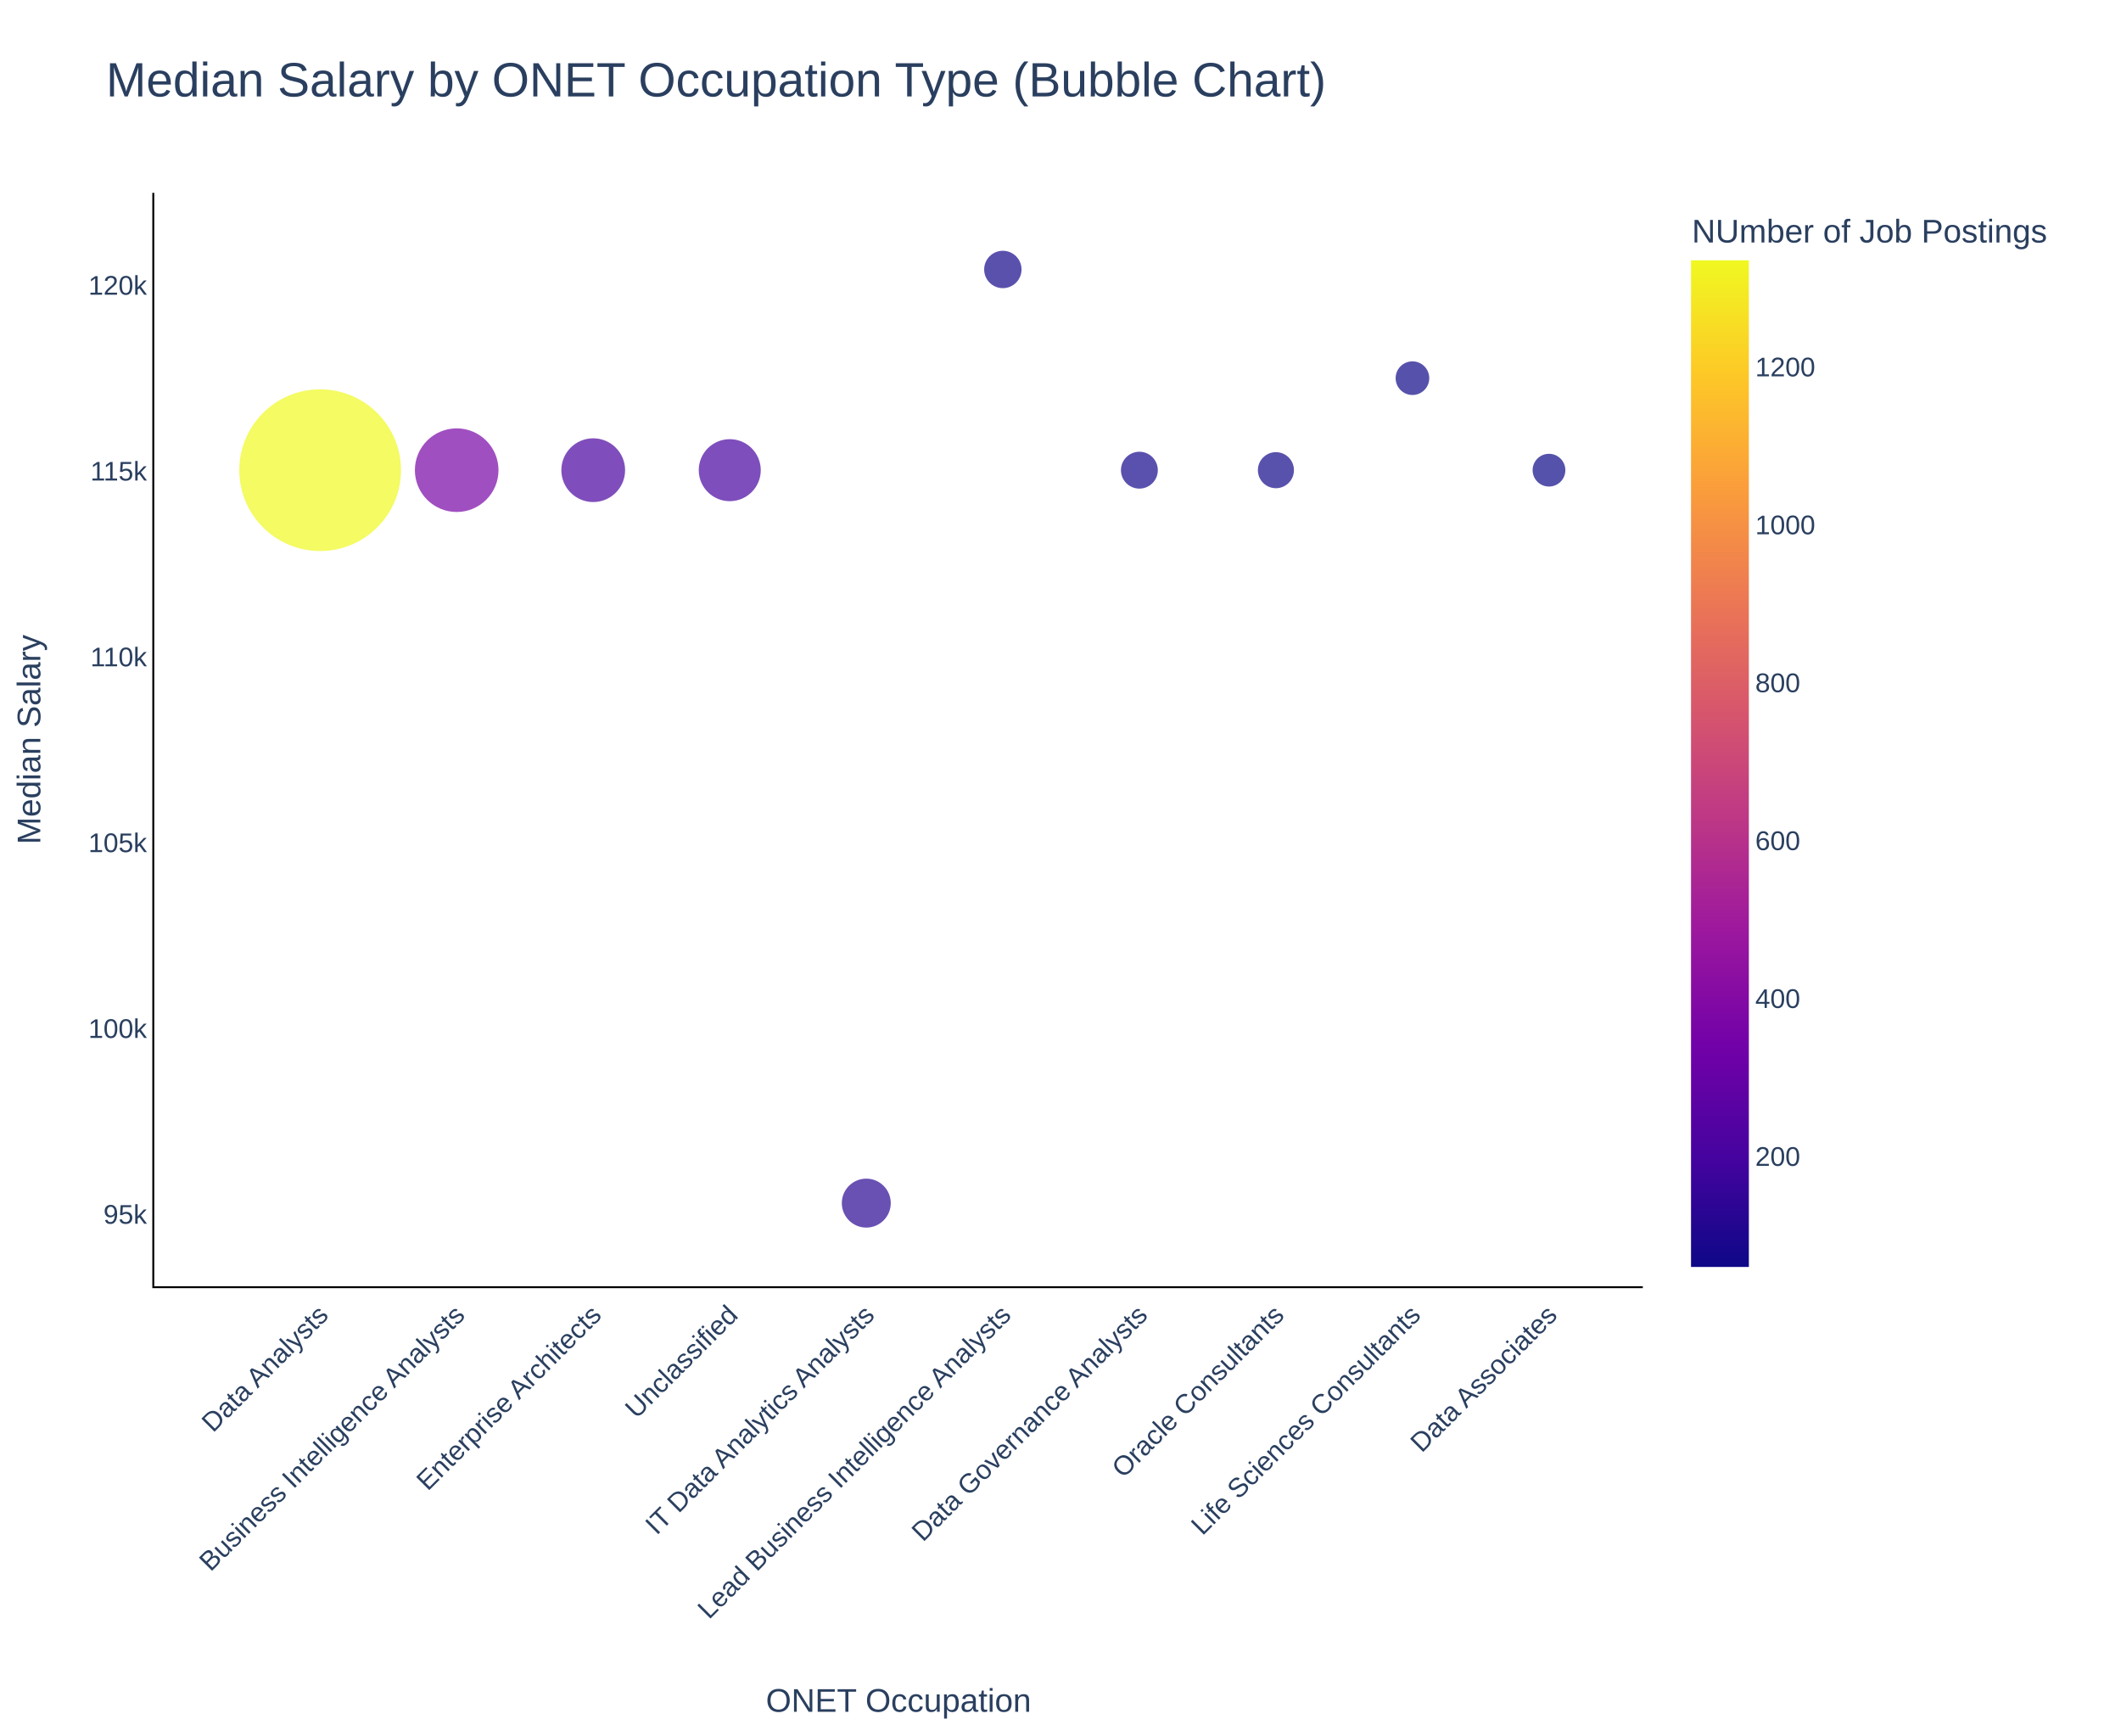
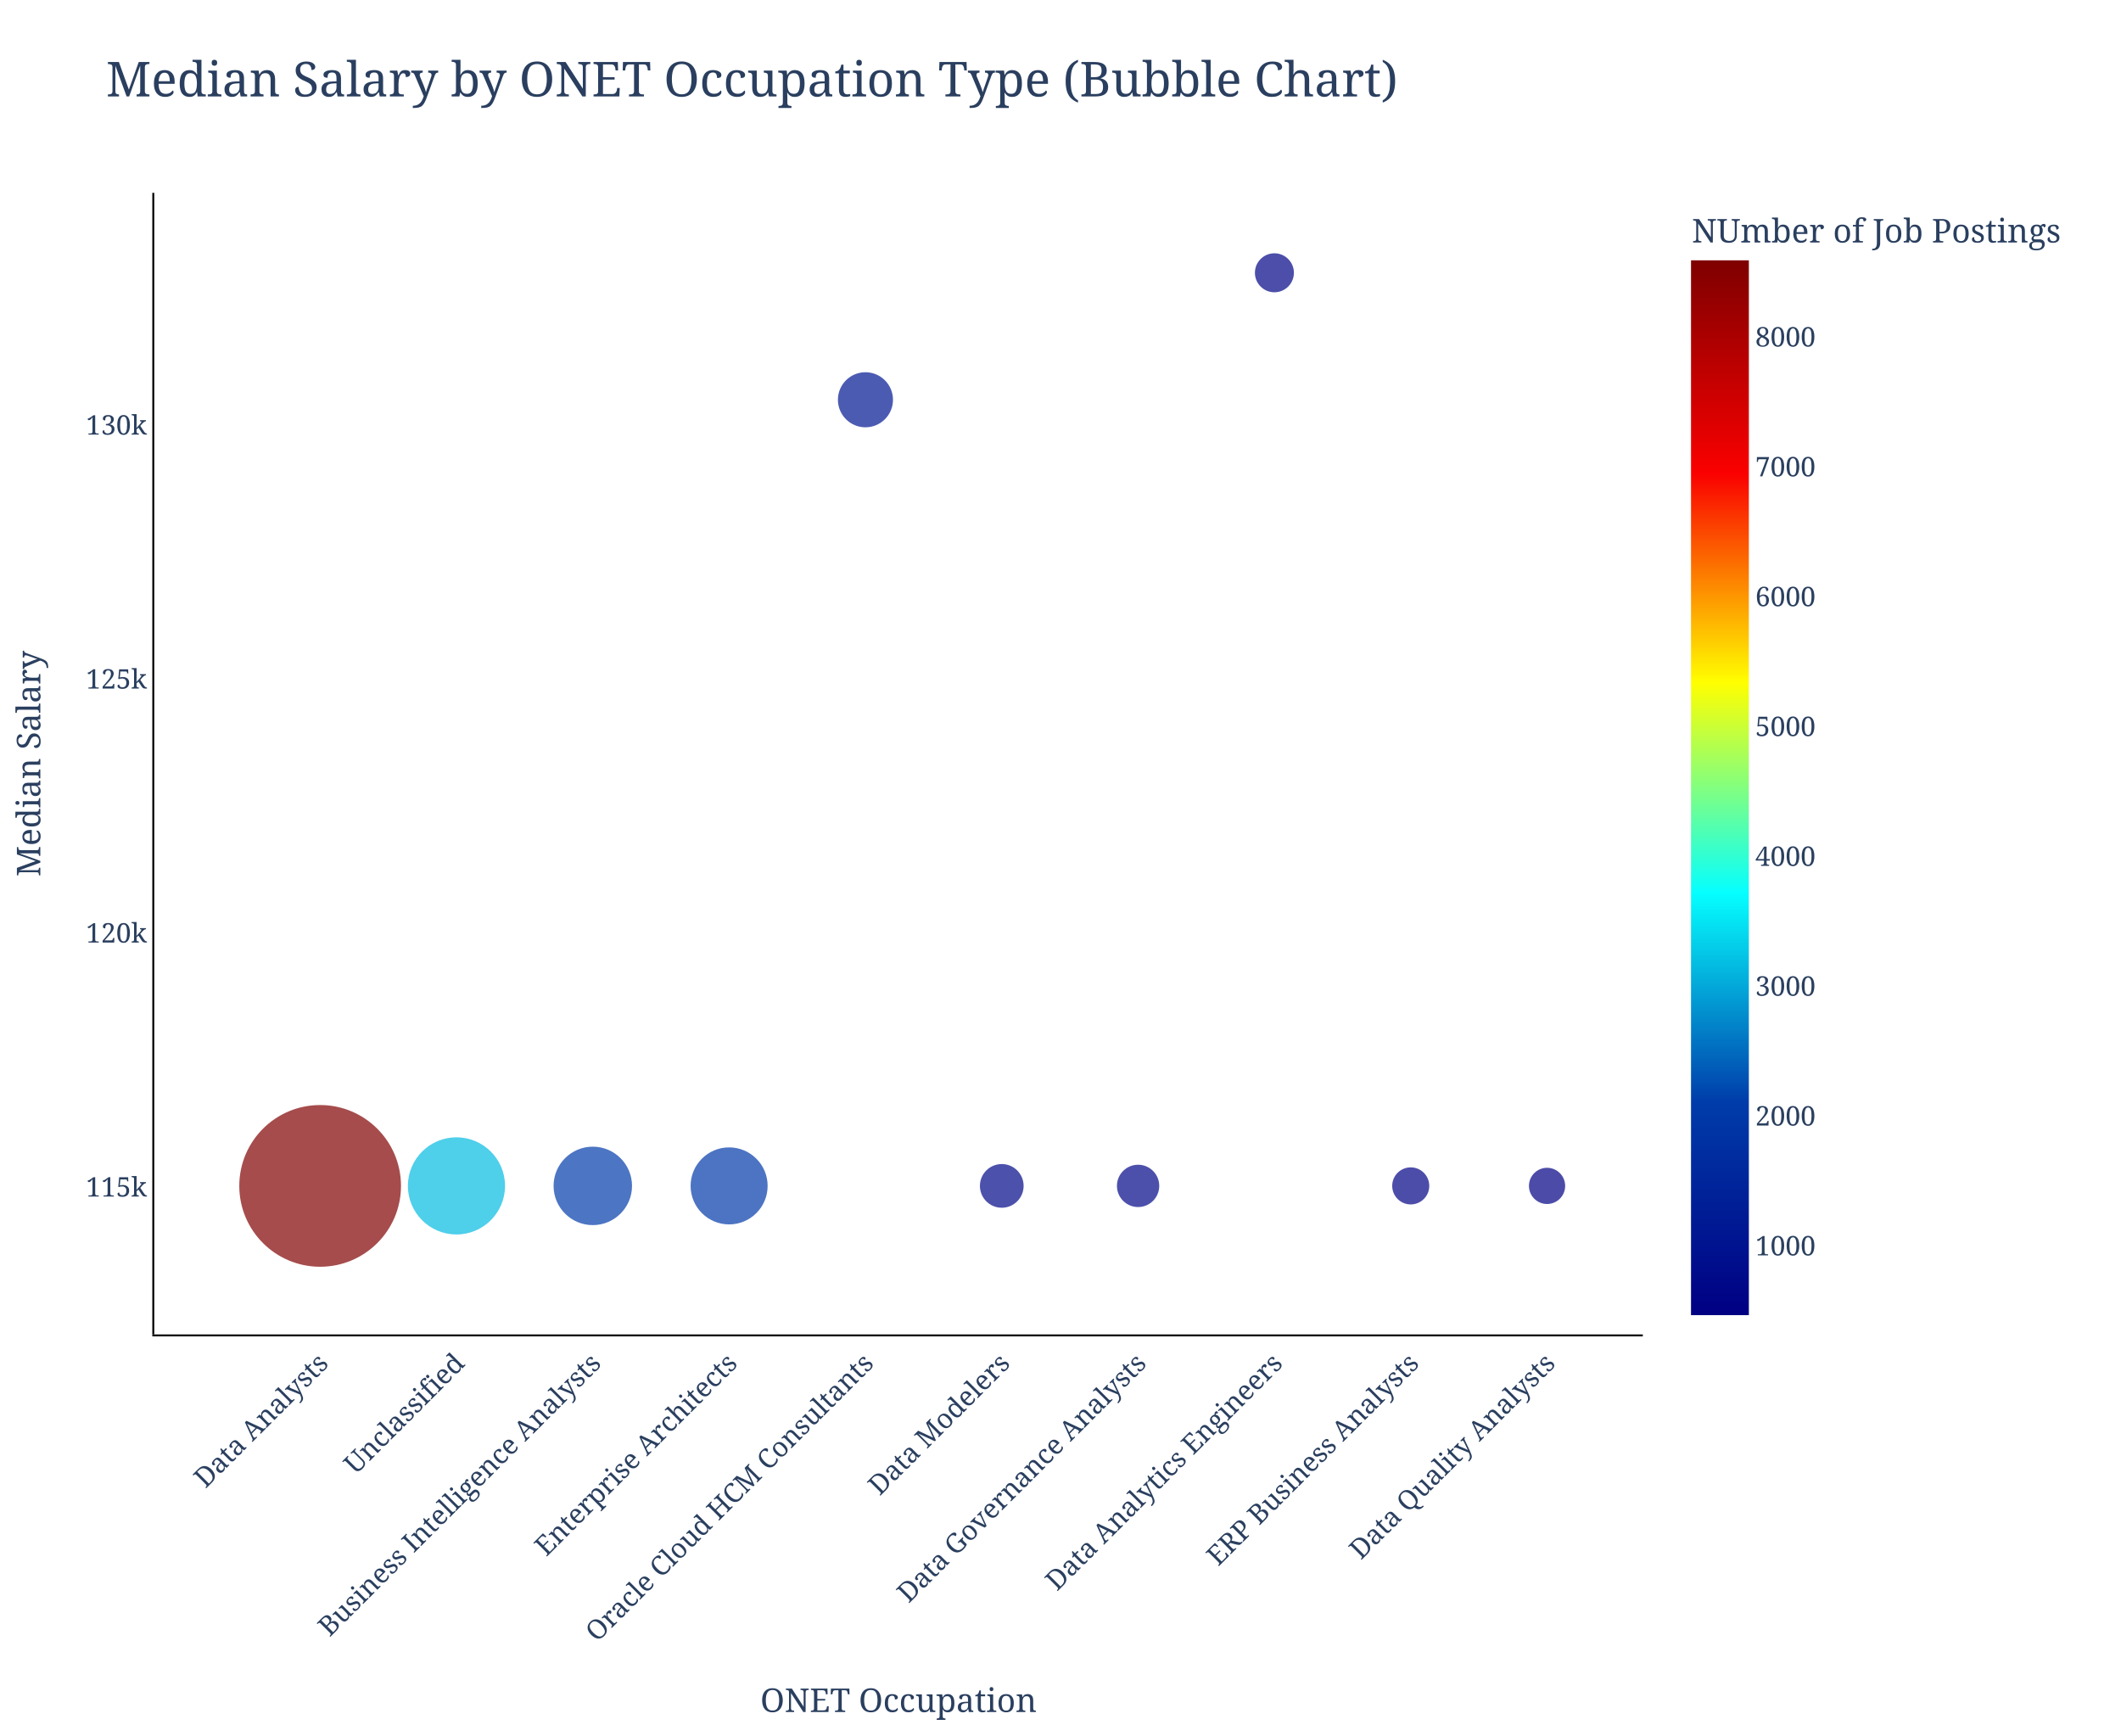
<svg xmlns="http://www.w3.org/2000/svg" class="main-svg" width="1100" height="900" style="" viewBox="0 0 1100 900">
  <rect x="0" y="0" width="1100" height="900" style="fill: rgb(255, 255, 255); fill-opacity: 1;" />
-   <defs id="defs-7cdaac">
+   <defs id="defs-f9d4cf">
    <g class="clips">
-       <clipPath id="clip7cdaacxyplot" class="plotclip">
-         <rect width="772" height="567" />
-       </clipPath>
-       <clipPath class="axesclip" id="clip7cdaacx">
+       <clipPath id="clipf9d4cfxyplot" class="plotclip">
+         <rect width="772" height="592" />
+       </clipPath>
+       <clipPath class="axesclip" id="clipf9d4cfx">
        <rect x="80" y="0" width="772" height="900" />
      </clipPath>
-       <clipPath class="axesclip" id="clip7cdaacy">
-         <rect x="0" y="100" width="1100" height="567" />
-       </clipPath>
-       <clipPath class="axesclip" id="clip7cdaacxy">
-         <rect x="80" y="100" width="772" height="567" />
+       <clipPath class="axesclip" id="clipf9d4cfy">
+         <rect x="0" y="100" width="1100" height="592" />
+       </clipPath>
+       <clipPath class="axesclip" id="clipf9d4cfxy">
+         <rect x="80" y="100" width="772" height="592" />
      </clipPath>
    </g>
    <g class="gradients">
-       <linearGradient x1="0" y1="1" x2="0" y2="0" gradientUnits="objectBoundingBox" id="g7cdaac-cbcoloraxis">
-         <stop offset="0%" stop-color="rgb(13, 8, 135)" stop-opacity="1" />
-         <stop offset="11.111%" stop-color="rgb(70, 3, 159)" stop-opacity="1" />
-         <stop offset="22.222%" stop-color="rgb(114, 1, 168)" stop-opacity="1" />
-         <stop offset="33.333%" stop-color="rgb(156, 23, 158)" stop-opacity="1" />
-         <stop offset="44.444%" stop-color="rgb(189, 55, 134)" stop-opacity="1" />
-         <stop offset="55.556%" stop-color="rgb(216, 87, 107)" stop-opacity="1" />
-         <stop offset="66.667%" stop-color="rgb(237, 121, 83)" stop-opacity="1" />
-         <stop offset="77.778%" stop-color="rgb(251, 159, 58)" stop-opacity="1" />
-         <stop offset="88.889%" stop-color="rgb(253, 202, 38)" stop-opacity="1" />
-         <stop offset="100%" stop-color="rgb(240, 249, 33)" stop-opacity="1" />
+       <linearGradient x1="0" y1="1" x2="0" y2="0" gradientUnits="objectBoundingBox" id="gf9d4cf-cbcoloraxis">
+         <stop offset="0%" stop-color="rgb(0, 0, 131)" stop-opacity="1" />
+         <stop offset="20%" stop-color="rgb(0, 60, 170)" stop-opacity="1" />
+         <stop offset="40%" stop-color="rgb(5, 255, 255)" stop-opacity="1" />
+         <stop offset="60%" stop-color="rgb(255, 255, 0)" stop-opacity="1" />
+         <stop offset="80%" stop-color="rgb(250, 0, 0)" stop-opacity="1" />
+         <stop offset="100%" stop-color="rgb(128, 0, 0)" stop-opacity="1" />
      </linearGradient>
    </g>
    <g class="patterns" />
  </defs>
  <g class="bglayer" />
  <g class="layer-below">
    <g class="imagelayer" />
    <g class="shapelayer" />
  </g>
  <g class="cartesianlayer">
    <g class="subplot xy">
      <g class="layer-subplot">
        <g class="shapelayer" />
        <g class="imagelayer" />
      </g>
      <g class="minor-gridlayer">
        <g class="x" />
        <g class="y" />
      </g>
      <g class="gridlayer">
        <g class="x">
-           <path class="xgrid crisp" transform="translate(166.03,0)" d="M0,100v567" style="stroke: rgb(255, 255, 255); stroke-opacity: 1; stroke-width: 1px;" />
-           <path class="xgrid crisp" transform="translate(236.85,0)" d="M0,100v567" style="stroke: rgb(255, 255, 255); stroke-opacity: 1; stroke-width: 1px;" />
-           <path class="xgrid crisp" transform="translate(307.66,0)" d="M0,100v567" style="stroke: rgb(255, 255, 255); stroke-opacity: 1; stroke-width: 1px;" />
-           <path class="xgrid crisp" transform="translate(378.47,0)" d="M0,100v567" style="stroke: rgb(255, 255, 255); stroke-opacity: 1; stroke-width: 1px;" />
-           <path class="xgrid crisp" transform="translate(449.28,0)" d="M0,100v567" style="stroke: rgb(255, 255, 255); stroke-opacity: 1; stroke-width: 1px;" />
-           <path class="xgrid crisp" transform="translate(520.1,0)" d="M0,100v567" style="stroke: rgb(255, 255, 255); stroke-opacity: 1; stroke-width: 1px;" />
-           <path class="xgrid crisp" transform="translate(590.91,0)" d="M0,100v567" style="stroke: rgb(255, 255, 255); stroke-opacity: 1; stroke-width: 1px;" />
-           <path class="xgrid crisp" transform="translate(661.72,0)" d="M0,100v567" style="stroke: rgb(255, 255, 255); stroke-opacity: 1; stroke-width: 1px;" />
-           <path class="xgrid crisp" transform="translate(732.53,0)" d="M0,100v567" style="stroke: rgb(255, 255, 255); stroke-opacity: 1; stroke-width: 1px;" />
-           <path class="xgrid crisp" transform="translate(803.34,0)" d="M0,100v567" style="stroke: rgb(255, 255, 255); stroke-opacity: 1; stroke-width: 1px;" />
+           <path class="xgrid crisp" transform="translate(166.03,0)" d="M0,100v592" style="stroke: rgb(255, 255, 255); stroke-opacity: 1; stroke-width: 1px;" />
+           <path class="xgrid crisp" transform="translate(236.73,0)" d="M0,100v592" style="stroke: rgb(255, 255, 255); stroke-opacity: 1; stroke-width: 1px;" />
+           <path class="xgrid crisp" transform="translate(307.44,0)" d="M0,100v592" style="stroke: rgb(255, 255, 255); stroke-opacity: 1; stroke-width: 1px;" />
+           <path class="xgrid crisp" transform="translate(378.14,0)" d="M0,100v592" style="stroke: rgb(255, 255, 255); stroke-opacity: 1; stroke-width: 1px;" />
+           <path class="xgrid crisp" transform="translate(448.84,0)" d="M0,100v592" style="stroke: rgb(255, 255, 255); stroke-opacity: 1; stroke-width: 1px;" />
+           <path class="xgrid crisp" transform="translate(519.54,0)" d="M0,100v592" style="stroke: rgb(255, 255, 255); stroke-opacity: 1; stroke-width: 1px;" />
+           <path class="xgrid crisp" transform="translate(590.24,0)" d="M0,100v592" style="stroke: rgb(255, 255, 255); stroke-opacity: 1; stroke-width: 1px;" />
+           <path class="xgrid crisp" transform="translate(660.94,0)" d="M0,100v592" style="stroke: rgb(255, 255, 255); stroke-opacity: 1; stroke-width: 1px;" />
+           <path class="xgrid crisp" transform="translate(731.64,0)" d="M0,100v592" style="stroke: rgb(255, 255, 255); stroke-opacity: 1; stroke-width: 1px;" />
+           <path class="xgrid crisp" transform="translate(802.34,0)" d="M0,100v592" style="stroke: rgb(255, 255, 255); stroke-opacity: 1; stroke-width: 1px;" />
        </g>
        <g class="y">
-           <path class="ygrid crisp" transform="translate(0,629.69)" d="M80,0h772" style="stroke: rgb(255, 255, 255); stroke-opacity: 1; stroke-width: 1px;" />
-           <path class="ygrid crisp" transform="translate(0,533.34)" d="M80,0h772" style="stroke: rgb(255, 255, 255); stroke-opacity: 1; stroke-width: 1px;" />
-           <path class="ygrid crisp" transform="translate(0,436.98)" d="M80,0h772" style="stroke: rgb(255, 255, 255); stroke-opacity: 1; stroke-width: 1px;" />
-           <path class="ygrid crisp" transform="translate(0,340.63)" d="M80,0h772" style="stroke: rgb(255, 255, 255); stroke-opacity: 1; stroke-width: 1px;" />
-           <path class="ygrid crisp" transform="translate(0,244.28)" d="M80,0h772" style="stroke: rgb(255, 255, 255); stroke-opacity: 1; stroke-width: 1px;" />
-           <path class="ygrid crisp" transform="translate(0,147.93)" d="M80,0h772" style="stroke: rgb(255, 255, 255); stroke-opacity: 1; stroke-width: 1px;" />
+           <path class="ygrid crisp" transform="translate(0,615.6)" d="M80,0h772" style="stroke: rgb(255, 255, 255); stroke-opacity: 1; stroke-width: 1px;" />
+           <path class="ygrid crisp" transform="translate(0,483.89)" d="M80,0h772" style="stroke: rgb(255, 255, 255); stroke-opacity: 1; stroke-width: 1px;" />
+           <path class="ygrid crisp" transform="translate(0,352.19)" d="M80,0h772" style="stroke: rgb(255, 255, 255); stroke-opacity: 1; stroke-width: 1px;" />
+           <path class="ygrid crisp" transform="translate(0,220.48)" d="M80,0h772" style="stroke: rgb(255, 255, 255); stroke-opacity: 1; stroke-width: 1px;" />
        </g>
      </g>
      <g class="zerolinelayer" />
      <g class="layer-between">
        <g class="shapelayer" />
        <g class="imagelayer" />
      </g>
      <path class="xlines-below" />
      <path class="ylines-below" />
      <g class="overlines-below" />
      <g class="xaxislayer-below" />
      <g class="yaxislayer-below" />
      <g class="overaxes-below" />
      <g class="overplot">
-         <g class="xy" transform="translate(80,100)" clip-path="url(#clip7cdaacxyplot)">
+         <g class="xy" transform="translate(80,100)" clip-path="url(#clipf9d4cfxyplot)">
          <g class="scatterlayer mlayer">
-             <g class="trace scatter trace329d0e" style="stroke-miterlimit: 2; opacity: 1;">
+             <g class="trace scatter tracee6b153" style="stroke-miterlimit: 2; opacity: 1;">
              <g class="fills" />
              <g class="errorbars" />
              <g class="lines" />
              <g class="points">
-                 <path class="point" transform="translate(86.03,143.82)" d="M42.43,0A42.43,42.43 0 1,1 0,-42.43A42.43,42.43 0 0,1 42.43,0Z" style="opacity: 0.7; stroke-width: 1px; fill: rgb(240, 249, 33); fill-opacity: 1; stroke: rgb(255, 255, 255); stroke-opacity: 1;" />
-                 <path class="point" transform="translate(156.85,143.82)" d="M22.18,0A22.18,22.18 0 1,1 0,-22.18A22.18,22.18 0 0,1 22.18,0Z" style="opacity: 0.7; stroke-width: 1px; fill: rgb(120, 4, 166); fill-opacity: 1; stroke: rgb(255, 255, 255); stroke-opacity: 1;" />
-                 <path class="point" transform="translate(227.66,143.82)" d="M17.03,0A17.03,17.03 0 1,1 0,-17.03A17.03,17.03 0 0,1 17.03,0Z" style="opacity: 0.7; stroke-width: 1px; fill: rgb(74, 3, 160); fill-opacity: 1; stroke: rgb(255, 255, 255); stroke-opacity: 1;" />
-                 <path class="point" transform="translate(298.47,143.82)" d="M16.58,0A16.58,16.58 0 1,1 0,-16.58A16.58,16.58 0 0,1 16.58,0Z" style="opacity: 0.7; stroke-width: 1px; fill: rgb(71, 3, 159); fill-opacity: 1; stroke: rgb(255, 255, 255); stroke-opacity: 1;" />
-                 <path class="point" transform="translate(369.28,523.9)" d="M13.19,0A13.19,13.19 0 1,1 0,-13.19A13.19,13.19 0 0,1 13.19,0Z" style="opacity: 0.7; stroke-width: 1px; fill: rgb(41, 6, 147); fill-opacity: 1; stroke: rgb(255, 255, 255); stroke-opacity: 1;" />
-                 <path class="point" transform="translate(440.1,39.74)" d="M10.19,0A10.19,10.19 0 1,1 0,-10.19A10.19,10.19 0 0,1 10.19,0Z" style="opacity: 0.7; stroke-width: 1px; fill: rgb(20, 7, 138); fill-opacity: 1; stroke: rgb(255, 255, 255); stroke-opacity: 1;" />
-                 <path class="point" transform="translate(510.91,143.82)" d="M10.06,0A10.06,10.06 0 1,1 0,-10.06A10.06,10.06 0 0,1 10.06,0Z" style="opacity: 0.7; stroke-width: 1px; fill: rgb(19, 7, 138); fill-opacity: 1; stroke: rgb(255, 255, 255); stroke-opacity: 1;" />
-                 <path class="point" transform="translate(581.72,143.82)" d="M9.85,0A9.85,9.85 0 1,1 0,-9.85A9.85,9.85 0 0,1 9.85,0Z" style="opacity: 0.7; stroke-width: 1px; fill: rgb(18, 8, 137); fill-opacity: 1; stroke: rgb(255, 255, 255); stroke-opacity: 1;" />
-                 <path class="point" transform="translate(652.53,96.11)" d="M9.22,0A9.22,9.22 0 1,1 0,-9.22A9.22,9.22 0 0,1 9.22,0Z" style="opacity: 0.7; stroke-width: 1px; fill: rgb(14, 8, 136); fill-opacity: 1; stroke: rgb(255, 255, 255); stroke-opacity: 1;" />
-                 <path class="point" transform="translate(723.34,143.82)" d="M8.99,0A8.99,8.99 0 1,1 0,-8.99A8.99,8.99 0 0,1 8.99,0Z" style="opacity: 0.7; stroke-width: 1px; fill: rgb(13, 8, 135); fill-opacity: 1; stroke: rgb(255, 255, 255); stroke-opacity: 1;" />
+                 <path class="point" transform="translate(86.03,514.97)" d="M42.43,0A42.43,42.43 0 1,1 0,-42.43A42.43,42.43 0 0,1 42.43,0Z" style="opacity: 0.7; stroke-width: 1px; fill: rgb(128, 0, 0); fill-opacity: 1; stroke: rgb(255, 255, 255); stroke-opacity: 1;" />
+                 <path class="point" transform="translate(156.73,514.97)" d="M25.69,0A25.69,25.69 0 1,1 0,-25.69A25.69,25.69 0 0,1 25.69,0Z" style="opacity: 0.7; stroke-width: 1px; fill: rgb(3, 187, 225); fill-opacity: 1; stroke: rgb(255, 255, 255); stroke-opacity: 1;" />
+                 <path class="point" transform="translate(227.44,514.97)" d="M20.84,0A20.84,20.84 0 1,1 0,-20.84A20.84,20.84 0 0,1 20.84,0Z" style="opacity: 0.7; stroke-width: 1px; fill: rgb(0, 59, 170); fill-opacity: 1; stroke: rgb(255, 255, 255); stroke-opacity: 1;" />
+                 <path class="point" transform="translate(298.14,514.97)" d="M20.47,0A20.47,20.47 0 1,1 0,-20.47A20.47,20.47 0 0,1 20.47,0Z" style="opacity: 0.7; stroke-width: 1px; fill: rgb(0, 57, 168); fill-opacity: 1; stroke: rgb(255, 255, 255); stroke-opacity: 1;" />
+                 <path class="point" transform="translate(368.84,107.31)" d="M14.78,0A14.78,14.78 0 1,1 0,-14.78A14.78,14.78 0 0,1 14.78,0Z" style="opacity: 0.7; stroke-width: 1px; fill: rgb(0, 21, 145); fill-opacity: 1; stroke: rgb(255, 255, 255); stroke-opacity: 1;" />
+                 <path class="point" transform="translate(439.54,514.97)" d="M11.83,0A11.83,11.83 0 1,1 0,-11.83A11.83,11.83 0 0,1 11.83,0Z" style="opacity: 0.7; stroke-width: 1px; fill: rgb(0, 7, 136); fill-opacity: 1; stroke: rgb(255, 255, 255); stroke-opacity: 1;" />
+                 <path class="point" transform="translate(510.24,514.97)" d="M11.47,0A11.47,11.47 0 1,1 0,-11.47A11.47,11.47 0 0,1 11.47,0Z" style="opacity: 0.7; stroke-width: 1px; fill: rgb(0, 6, 135); fill-opacity: 1; stroke: rgb(255, 255, 255); stroke-opacity: 1;" />
+                 <path class="point" transform="translate(580.94,41.46)" d="M10.61,0A10.61,10.61 0 1,1 0,-10.61A10.61,10.61 0 0,1 10.61,0Z" style="opacity: 0.7; stroke-width: 1px; fill: rgb(0, 3, 133); fill-opacity: 1; stroke: rgb(255, 255, 255); stroke-opacity: 1;" />
+                 <path class="point" transform="translate(651.64,514.97)" d="M10.11,0A10.11,10.11 0 1,1 0,-10.11A10.11,10.11 0 0,1 10.11,0Z" style="opacity: 0.7; stroke-width: 1px; fill: rgb(0, 1, 132); fill-opacity: 1; stroke: rgb(255, 255, 255); stroke-opacity: 1;" />
+                 <path class="point" transform="translate(722.34,514.97)" d="M9.89,0A9.89,9.89 0 1,1 0,-9.89A9.89,9.89 0 0,1 9.89,0Z" style="opacity: 0.7; stroke-width: 1px; fill: rgb(0, 0, 131); fill-opacity: 1; stroke: rgb(255, 255, 255); stroke-opacity: 1;" />
              </g>
              <g class="text" />
            </g>
          </g>
        </g>
      </g>
      <g class="zerolinelayer-above" />
-       <path class="xlines-above crisp" d="M79,667.5H852" style="fill: none; stroke-width: 1px; stroke: rgb(0, 0, 0); stroke-opacity: 1;" />
-       <path class="ylines-above crisp" d="M79.5,100V667" style="fill: none; stroke-width: 1px; stroke: rgb(0, 0, 0); stroke-opacity: 1;" />
+       <path class="xlines-above crisp" d="M79,692.5H852" style="fill: none; stroke-width: 1px; stroke: rgb(0, 0, 0); stroke-opacity: 1;" />
+       <path class="ylines-above crisp" d="M79.5,100V692" style="fill: none; stroke-width: 1px; stroke: rgb(0, 0, 0); stroke-opacity: 1;" />
      <g class="overlines-above" />
      <g class="xaxislayer-above">
        <g class="xtick">
-           <text text-anchor="end" x="0" y="684.8" transform="translate(166.03,0) rotate(-45,0,677.8)" style="font-family: Arial; font-size: 14px; fill: rgb(42, 63, 95); fill-opacity: 1; white-space: pre;">Data Analysts</text>
-         </g>
-         <g class="xtick">
-           <text text-anchor="end" x="0" y="684.8" transform="translate(236.85,0) rotate(-45,0,677.8)" style="font-family: Arial; font-size: 14px; fill: rgb(42, 63, 95); fill-opacity: 1; white-space: pre;">Business Intelligence Analysts</text>
-         </g>
-         <g class="xtick">
-           <text text-anchor="end" x="0" y="684.8" transform="translate(307.66,0) rotate(-45,0,677.8)" style="font-family: Arial; font-size: 14px; fill: rgb(42, 63, 95); fill-opacity: 1; white-space: pre;">Enterprise Architects</text>
-         </g>
-         <g class="xtick">
-           <text text-anchor="end" x="0" y="684.8" transform="translate(378.47,0) rotate(-45,0,677.8)" style="font-family: Arial; font-size: 14px; fill: rgb(42, 63, 95); fill-opacity: 1; white-space: pre;">Unclassified</text>
-         </g>
-         <g class="xtick">
-           <text text-anchor="end" x="0" y="684.8" transform="translate(449.28,0) rotate(-45,0,677.8)" style="font-family: Arial; font-size: 14px; fill: rgb(42, 63, 95); fill-opacity: 1; white-space: pre;">IT Data Analytics Analysts</text>
-         </g>
-         <g class="xtick">
-           <text text-anchor="end" x="0" y="684.8" transform="translate(520.1,0) rotate(-45,0,677.8)" style="font-family: Arial; font-size: 14px; fill: rgb(42, 63, 95); fill-opacity: 1; white-space: pre;">Lead Business Intelligence Analysts</text>
-         </g>
-         <g class="xtick">
-           <text text-anchor="end" x="0" y="684.8" transform="translate(590.91,0) rotate(-45,0,677.8)" style="font-family: Arial; font-size: 14px; fill: rgb(42, 63, 95); fill-opacity: 1; white-space: pre;">Data Governance Analysts</text>
-         </g>
-         <g class="xtick">
-           <text text-anchor="end" x="0" y="684.8" transform="translate(661.72,0) rotate(-45,0,677.8)" style="font-family: Arial; font-size: 14px; fill: rgb(42, 63, 95); fill-opacity: 1; white-space: pre;">Oracle Consultants</text>
-         </g>
-         <g class="xtick">
-           <text text-anchor="end" x="0" y="684.8" transform="translate(732.53,0) rotate(-45,0,677.8)" style="font-family: Arial; font-size: 14px; fill: rgb(42, 63, 95); fill-opacity: 1; white-space: pre;">Life Sciences Consultants</text>
-         </g>
-         <g class="xtick">
-           <text text-anchor="end" x="0" y="684.8" transform="translate(803.34,0) rotate(-45,0,677.8)" style="font-family: Arial; font-size: 14px; fill: rgb(42, 63, 95); fill-opacity: 1; white-space: pre;">Data Associates</text>
+           <text text-anchor="end" x="0" y="709.8" transform="translate(166.03,0) rotate(-45,0,702.8)" style="font-family: Cambria; font-size: 14px; fill: rgb(42, 63, 95); fill-opacity: 1; white-space: pre;">Data Analysts</text>
+         </g>
+         <g class="xtick">
+           <text text-anchor="end" x="0" y="709.8" transform="translate(236.73,0) rotate(-45,0,702.8)" style="font-family: Cambria; font-size: 14px; fill: rgb(42, 63, 95); fill-opacity: 1; white-space: pre;">Unclassified</text>
+         </g>
+         <g class="xtick">
+           <text text-anchor="end" x="0" y="709.8" transform="translate(307.44,0) rotate(-45,0,702.8)" style="font-family: Cambria; font-size: 14px; fill: rgb(42, 63, 95); fill-opacity: 1; white-space: pre;">Business Intelligence Analysts</text>
+         </g>
+         <g class="xtick">
+           <text text-anchor="end" x="0" y="709.8" transform="translate(378.14,0) rotate(-45,0,702.8)" style="font-family: Cambria; font-size: 14px; fill: rgb(42, 63, 95); fill-opacity: 1; white-space: pre;">Enterprise Architects</text>
+         </g>
+         <g class="xtick">
+           <text text-anchor="end" x="0" y="709.8" transform="translate(448.84,0) rotate(-45,0,702.8)" style="font-family: Cambria; font-size: 14px; fill: rgb(42, 63, 95); fill-opacity: 1; white-space: pre;">Oracle Cloud HCM Consultants</text>
+         </g>
+         <g class="xtick">
+           <text text-anchor="end" x="0" y="709.8" transform="translate(519.54,0) rotate(-45,0,702.8)" style="font-family: Cambria; font-size: 14px; fill: rgb(42, 63, 95); fill-opacity: 1; white-space: pre;">Data Modelers</text>
+         </g>
+         <g class="xtick">
+           <text text-anchor="end" x="0" y="709.8" transform="translate(590.24,0) rotate(-45,0,702.8)" style="font-family: Cambria; font-size: 14px; fill: rgb(42, 63, 95); fill-opacity: 1; white-space: pre;">Data Governance Analysts</text>
+         </g>
+         <g class="xtick">
+           <text text-anchor="end" x="0" y="709.8" transform="translate(660.94,0) rotate(-45,0,702.8)" style="font-family: Cambria; font-size: 14px; fill: rgb(42, 63, 95); fill-opacity: 1; white-space: pre;">Data Analytics Engineers</text>
+         </g>
+         <g class="xtick">
+           <text text-anchor="end" x="0" y="709.8" transform="translate(731.64,0) rotate(-45,0,702.8)" style="font-family: Cambria; font-size: 14px; fill: rgb(42, 63, 95); fill-opacity: 1; white-space: pre;">ERP Business Analysts</text>
+         </g>
+         <g class="xtick">
+           <text text-anchor="end" x="0" y="709.8" transform="translate(802.34,0) rotate(-45,0,702.8)" style="font-family: Cambria; font-size: 14px; fill: rgb(42, 63, 95); fill-opacity: 1; white-space: pre;">Data Quality Analysts</text>
        </g>
      </g>
      <g class="yaxislayer-above">
        <g class="ytick">
-           <text text-anchor="end" x="76.2" y="4.9" transform="translate(0,629.69)" style="font-family: Arial; font-size: 14px; fill: rgb(42, 63, 95); fill-opacity: 1; white-space: pre;">95k</text>
-         </g>
-         <g class="ytick">
-           <text text-anchor="end" x="76.2" y="4.9" style="font-family: Arial; font-size: 14px; fill: rgb(42, 63, 95); fill-opacity: 1; white-space: pre;" transform="translate(0,533.34)">100k</text>
-         </g>
-         <g class="ytick">
-           <text text-anchor="end" x="76.2" y="4.9" style="font-family: Arial; font-size: 14px; fill: rgb(42, 63, 95); fill-opacity: 1; white-space: pre;" transform="translate(0,436.98)">105k</text>
-         </g>
-         <g class="ytick">
-           <text text-anchor="end" x="76.2" y="4.9" style="font-family: Arial; font-size: 14px; fill: rgb(42, 63, 95); fill-opacity: 1; white-space: pre;" transform="translate(0,340.63)">110k</text>
-         </g>
-         <g class="ytick">
-           <text text-anchor="end" x="76.2" y="4.9" style="font-family: Arial; font-size: 14px; fill: rgb(42, 63, 95); fill-opacity: 1; white-space: pre;" transform="translate(0,244.28)">115k</text>
-         </g>
-         <g class="ytick">
-           <text text-anchor="end" x="76.2" y="4.9" style="font-family: Arial; font-size: 14px; fill: rgb(42, 63, 95); fill-opacity: 1; white-space: pre;" transform="translate(0,147.93)">120k</text>
+           <text text-anchor="end" x="76.2" y="4.9" transform="translate(0,615.6)" style="font-family: Cambria; font-size: 14px; fill: rgb(42, 63, 95); fill-opacity: 1; white-space: pre;">115k</text>
+         </g>
+         <g class="ytick">
+           <text text-anchor="end" x="76.2" y="4.9" style="font-family: Cambria; font-size: 14px; fill: rgb(42, 63, 95); fill-opacity: 1; white-space: pre;" transform="translate(0,483.89)">120k</text>
+         </g>
+         <g class="ytick">
+           <text text-anchor="end" x="76.2" y="4.9" style="font-family: Cambria; font-size: 14px; fill: rgb(42, 63, 95); fill-opacity: 1; white-space: pre;" transform="translate(0,352.19)">125k</text>
+         </g>
+         <g class="ytick">
+           <text text-anchor="end" x="76.2" y="4.9" style="font-family: Cambria; font-size: 14px; fill: rgb(42, 63, 95); fill-opacity: 1; white-space: pre;" transform="translate(0,220.48)">130k</text>
        </g>
      </g>
      <g class="overaxes-above" />
    </g>
  </g>
  <g class="polarlayer" />
  <g class="smithlayer" />
  <g class="ternarylayer" />
  <g class="geolayer" />
  <g class="funnelarealayer" />
  <g class="pielayer" />
  <g class="iciclelayer" />
  <g class="treemaplayer" />
  <g class="sunburstlayer" />
  <g class="glimages" />
-   <defs id="topdefs-7cdaac">
+   <defs id="topdefs-f9d4cf">
    <g class="clips" />
  </defs>
  <g class="layer-above">
    <g class="imagelayer" />
    <g class="shapelayer" />
  </g>
  <g class="infolayer">
    <g class="cbcoloraxis colorbar" transform="translate(80,100)">
-       <rect class="cbbg" x="787" y="0" width="220.059" height="567" style="fill: rgb(0, 0, 0); fill-opacity: 0; stroke: rgb(68, 68, 68); stroke-opacity: 1; stroke-width: 0;" />
+       <rect class="cbbg" x="787" y="0" width="220.059" height="592" style="fill: rgb(0, 0, 0); fill-opacity: 0; stroke: rgb(68, 68, 68); stroke-opacity: 1; stroke-width: 0;" />
      <g class="cbfills" transform="translate(0,35)">
-         <rect class="cbfill gradient_filled" style="fill: url('#g7cdaac-cbcoloraxis');" x="797" y="0" width="30" height="522" />
+         <rect class="cbfill gradient_filled" style="fill: url('#gf9d4cf-cbcoloraxis');" x="797" y="0" width="30" height="547" />
      </g>
      <g class="cblines" transform="translate(0,35)" />
      <g class="cbaxis crisp" transform="translate(0,-100)">
        <g class="ycbcoloraxistick">
-           <text text-anchor="start" x="830.3" y="4.9" transform="translate(0,599.68)" style="font-family: Arial; font-size: 14px; fill: rgb(42, 63, 95); fill-opacity: 1; white-space: pre;">200</text>
-         </g>
-         <g class="ycbcoloraxistick">
-           <text text-anchor="start" x="830.3" y="4.9" style="font-family: Arial; font-size: 14px; fill: rgb(42, 63, 95); fill-opacity: 1; white-space: pre;" transform="translate(0,517.8)">400</text>
-         </g>
-         <g class="ycbcoloraxistick">
-           <text text-anchor="start" x="830.3" y="4.9" style="font-family: Arial; font-size: 14px; fill: rgb(42, 63, 95); fill-opacity: 1; white-space: pre;" transform="translate(0,435.92)">600</text>
-         </g>
-         <g class="ycbcoloraxistick">
-           <text text-anchor="start" x="830.3" y="4.9" style="font-family: Arial; font-size: 14px; fill: rgb(42, 63, 95); fill-opacity: 1; white-space: pre;" transform="translate(0,354.04)">800</text>
-         </g>
-         <g class="ycbcoloraxistick">
-           <text text-anchor="start" x="830.3" y="4.9" style="font-family: Arial; font-size: 14px; fill: rgb(42, 63, 95); fill-opacity: 1; white-space: pre;" transform="translate(0,272.15)">1000</text>
-         </g>
-         <g class="ycbcoloraxistick">
-           <text text-anchor="start" x="830.3" y="4.9" style="font-family: Arial; font-size: 14px; fill: rgb(42, 63, 95); fill-opacity: 1; white-space: pre;" transform="translate(0,190.27)">1200</text>
+           <text text-anchor="start" x="830.3" y="4.9" transform="translate(0,646.11)" style="font-family: Cambria; font-size: 14px; fill: rgb(42, 63, 95); fill-opacity: 1; white-space: pre;">1000</text>
+         </g>
+         <g class="ycbcoloraxistick">
+           <text text-anchor="start" x="830.3" y="4.9" style="font-family: Cambria; font-size: 14px; fill: rgb(42, 63, 95); fill-opacity: 1; white-space: pre;" transform="translate(0,578.78)">2000</text>
+         </g>
+         <g class="ycbcoloraxistick">
+           <text text-anchor="start" x="830.3" y="4.9" style="font-family: Cambria; font-size: 14px; fill: rgb(42, 63, 95); fill-opacity: 1; white-space: pre;" transform="translate(0,511.45)">3000</text>
+         </g>
+         <g class="ycbcoloraxistick">
+           <text text-anchor="start" x="830.3" y="4.9" style="font-family: Cambria; font-size: 14px; fill: rgb(42, 63, 95); fill-opacity: 1; white-space: pre;" transform="translate(0,444.12)">4000</text>
+         </g>
+         <g class="ycbcoloraxistick">
+           <text text-anchor="start" x="830.3" y="4.9" style="font-family: Cambria; font-size: 14px; fill: rgb(42, 63, 95); fill-opacity: 1; white-space: pre;" transform="translate(0,376.79)">5000</text>
+         </g>
+         <g class="ycbcoloraxistick">
+           <text text-anchor="start" x="830.3" y="4.9" style="font-family: Cambria; font-size: 14px; fill: rgb(42, 63, 95); fill-opacity: 1; white-space: pre;" transform="translate(0,309.46)">6000</text>
+         </g>
+         <g class="ycbcoloraxistick">
+           <text text-anchor="start" x="830.3" y="4.9" style="font-family: Cambria; font-size: 14px; fill: rgb(42, 63, 95); fill-opacity: 1; white-space: pre;" transform="translate(0,242.12)">7000</text>
+         </g>
+         <g class="ycbcoloraxistick">
+           <text text-anchor="start" x="830.3" y="4.9" style="font-family: Cambria; font-size: 14px; fill: rgb(42, 63, 95); fill-opacity: 1; white-space: pre;" transform="translate(0,174.79)">8000</text>
        </g>
      </g>
      <g class="cbtitleunshift" transform="translate(-80,-100)">
        <g class="cbtitle" transform="">
-           <text class="ycbcoloraxistitle" x="877.44" y="125.75" text-anchor="start" style="opacity: 1; font-family: Arial; font-size: 17px; fill: rgb(42, 63, 95); fill-opacity: 1; white-space: pre;">NUmber of Job Postings</text>
-         </g>
-       </g>
-       <rect class="cboutline" x="797" y="35" width="30" height="522" style="stroke: rgb(68, 68, 68); stroke-opacity: 1; fill: none; stroke-width: 0;" />
+           <text class="ycbcoloraxistitle" x="877.44" y="125.75" text-anchor="start" style="opacity: 1; font-family: Cambria; font-size: 17px; fill: rgb(42, 63, 95); fill-opacity: 1; white-space: pre;">NUmber of Job Postings</text>
+         </g>
+       </g>
+       <rect class="cboutline" x="797" y="35" width="30" height="547" style="stroke: rgb(68, 68, 68); stroke-opacity: 1; fill: none; stroke-width: 0;" />
    </g>
    <g class="g-gtitle">
-       <text class="gtitle" x="55" y="50" text-anchor="start" dy="0em" style="opacity: 1; font-family: Arial; font-size: 25px; fill: rgb(42, 63, 95); fill-opacity: 1; white-space: pre;">Median Salary by ONET Occupation Type (Bubble Chart)</text>
+       <text class="gtitle" x="55" y="50" text-anchor="start" dy="0em" style="opacity: 1; font-family: Cambria; font-size: 25px; fill: rgb(42, 63, 95); fill-opacity: 1; white-space: pre;">Median Salary by ONET Occupation Type (Bubble Chart)</text>
    </g>
    <g class="g-xtitle">
-       <text class="xtitle" x="466" y="887.672" text-anchor="middle" style="opacity: 1; font-family: Arial; font-size: 17px; fill: rgb(42, 63, 95); fill-opacity: 1; white-space: pre;">ONET Occupation</text>
+       <text class="xtitle" x="466" y="887.791" text-anchor="middle" style="opacity: 1; font-family: Cambria; font-size: 17px; fill: rgb(42, 63, 95); fill-opacity: 1; white-space: pre;">ONET Occupation</text>
    </g>
    <g class="g-ytitle">
-       <text class="ytitle" transform="rotate(-90,20.90645,383.5)" x="20.906" y="383.5" text-anchor="middle" style="opacity: 1; font-family: Arial; font-size: 17px; fill: rgb(42, 63, 95); fill-opacity: 1; white-space: pre;">Median Salary</text>
+       <text class="ytitle" transform="rotate(-90,20.90645,396)" x="20.906" y="396" text-anchor="middle" style="opacity: 1; font-family: Cambria; font-size: 17px; fill: rgb(42, 63, 95); fill-opacity: 1; white-space: pre;">Median Salary</text>
    </g>
  </g>
</svg>
